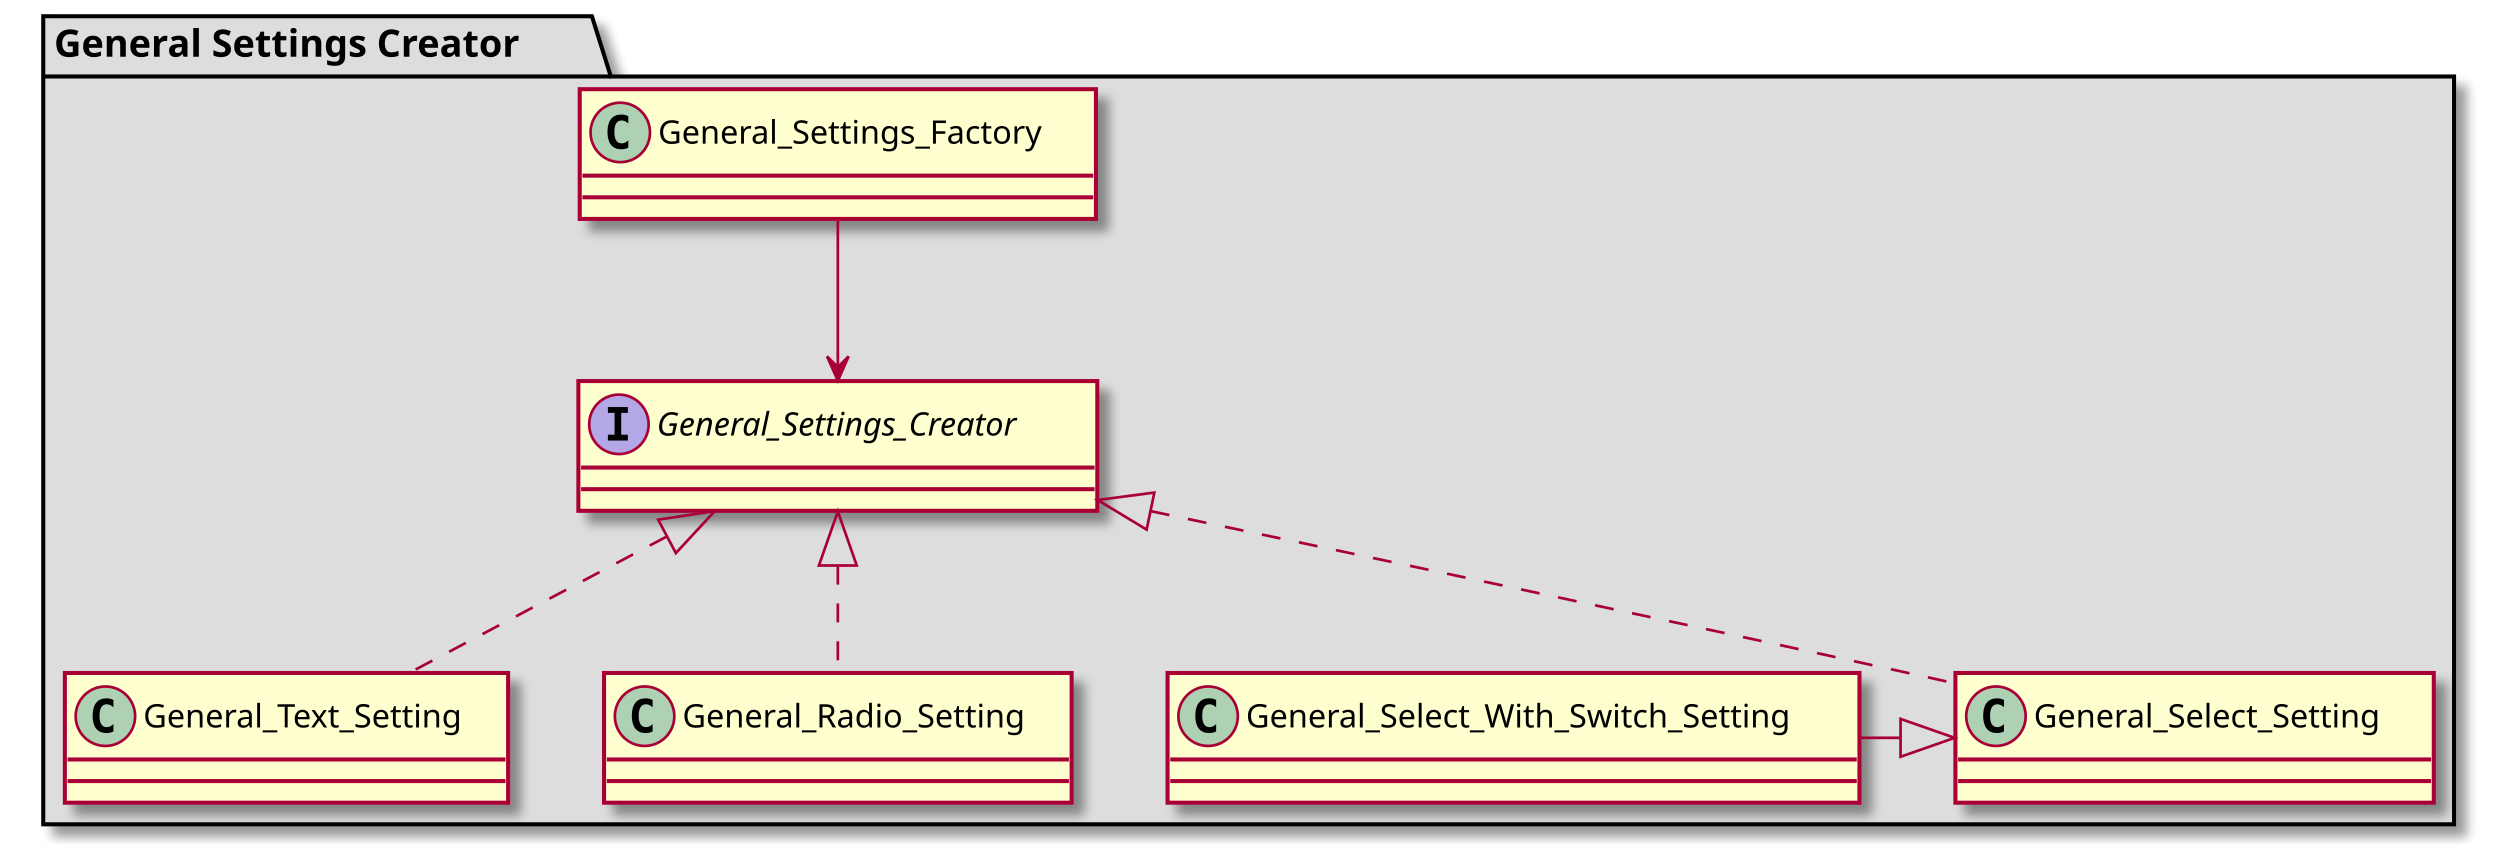
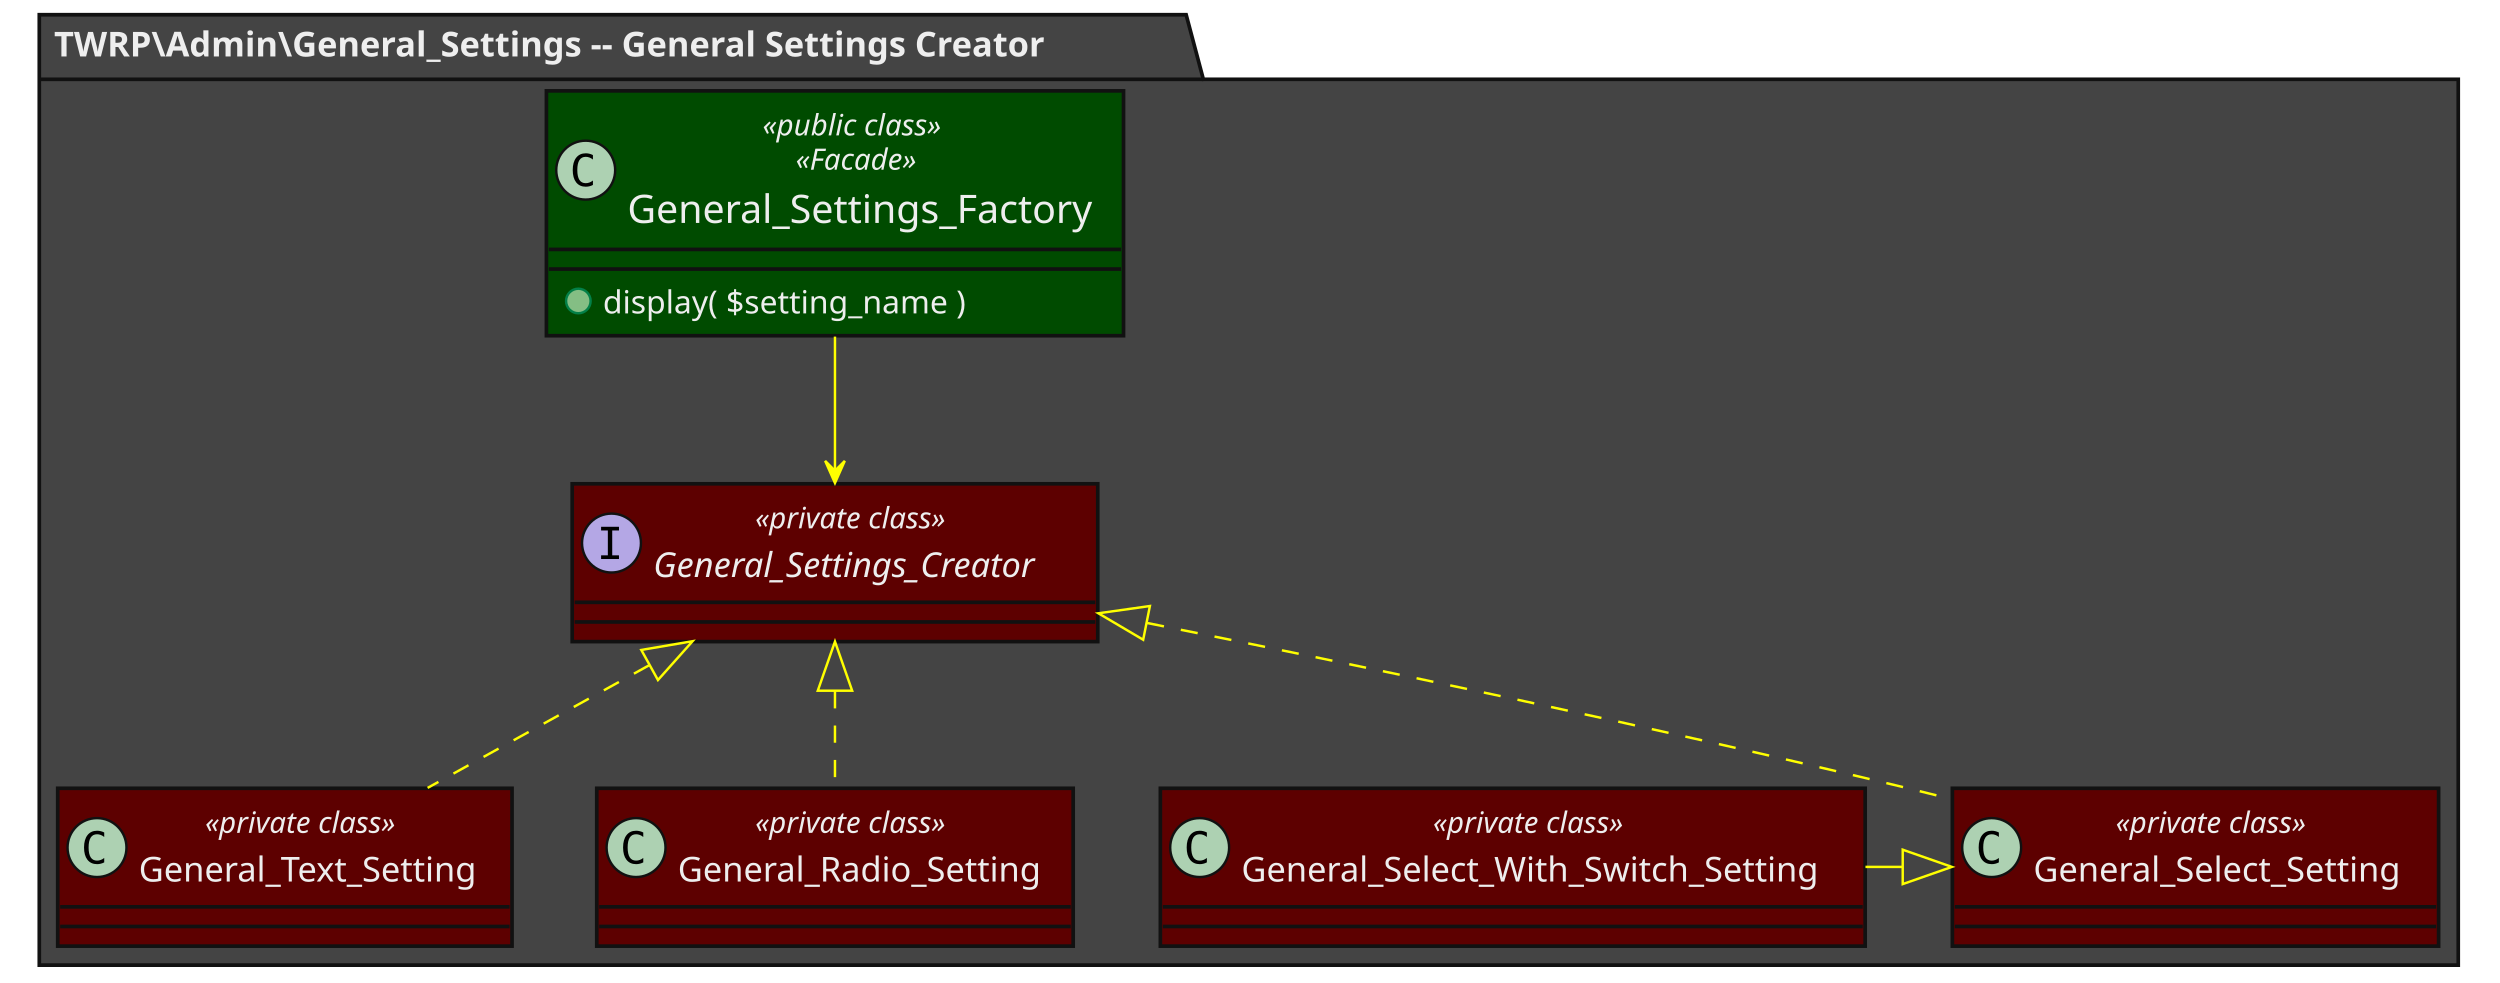
- <svg xmlns="http://www.w3.org/2000/svg" contentScriptType="application/ecmascript" contentStyleType="text/css" height="312px" preserveAspectRatio="none" style="width:925px;height:312px;background:#222222;" version="1.1" viewBox="0 0 925 312" width="925px" zoomAndPan="magnify">
-   <defs>
-     <filter height="300%" id="fe7cv15o87wfp" width="300%" x="-1" y="-1">
-       <feGaussianBlur result="blurOut" stdDeviation="2.0" />
-       <feColorMatrix in="blurOut" result="blurOut2" type="matrix" values="0 0 0 0 0 0 0 0 0 0 0 0 0 0 0 0 0 0 .4 0" />
-       <feOffset dx="4.0" dy="4.0" in="blurOut2" result="blurOut3" />
-       <feBlend in="SourceGraphic" in2="blurOut3" mode="normal" />
-     </filter>
-   </defs>
+ <svg xmlns="http://www.w3.org/2000/svg" contentScriptType="application/ecmascript" contentStyleType="text/css" height="400px" preserveAspectRatio="none" style="width:1018px;height:400px;background:#222222;" version="1.1" viewBox="0 0 1018 400" width="1018px" zoomAndPan="magnify">
+   <defs />
  <g>
-     <polygon fill="#DDDDDD" filter="url(#fe7cv15o87wfp)" points="16,6,219,6,226,28.297,908,28.297,908,305,16,305,16,6" style="stroke: #000000; stroke-width: 1.5;" />
-     <line style="stroke: #000000; stroke-width: 1.5;" x1="16" x2="226" y1="28.297" y2="28.297" />
-     <text fill="#000000" font-family="sans-serif" font-size="14" font-weight="bold" lengthAdjust="spacingAndGlyphs" textLength="197" x="20" y="20.995">General Settings Creator</text>
-     <rect codeLine="7" fill="#FEFECE" filter="url(#fe7cv15o87wfp)" height="48" id="General_Settings_Factory" style="stroke: #A80036; stroke-width: 1.5;" width="191" x="214.5" y="33" />
-     <ellipse cx="229.5" cy="49" fill="#ADD1B2" rx="11" ry="11" style="stroke: #A80036; stroke-width: 1.0;" />
-     <path d="M232.469,54.641 Q231.891,54.938 231.25,55.078 Q230.609,55.234 229.906,55.234 Q227.406,55.234 226.078,53.594 Q224.766,51.938 224.766,48.812 Q224.766,45.688 226.078,44.031 Q227.406,42.375 229.906,42.375 Q230.609,42.375 231.25,42.531 Q231.906,42.688 232.469,42.984 L232.469,45.703 Q231.844,45.125 231.25,44.859 Q230.656,44.578 230.031,44.578 Q228.688,44.578 228,45.656 Q227.312,46.719 227.312,48.812 Q227.312,50.906 228,51.984 Q228.688,53.047 230.031,53.047 Q230.656,53.047 231.25,52.781 Q231.844,52.5 232.469,51.922 L232.469,54.641 Z " />
-     <text fill="#000000" font-family="sans-serif" font-size="12" lengthAdjust="spacingAndGlyphs" textLength="159" x="243.5" y="53.154">General_Settings_Factory</text>
-     <line style="stroke: #A80036; stroke-width: 1.5;" x1="215.5" x2="404.5" y1="65" y2="65" />
-     <line style="stroke: #A80036; stroke-width: 1.5;" x1="215.5" x2="404.5" y1="73" y2="73" />
-     <rect codeLine="9" fill="#FEFECE" filter="url(#fe7cv15o87wfp)" height="48" id="General_Settings_Creator" style="stroke: #A80036; stroke-width: 1.5;" width="192" x="214" y="141" />
-     <ellipse cx="229" cy="157" fill="#B4A7E5" rx="11" ry="11" style="stroke: #A80036; stroke-width: 1.0;" />
-     <path d="M224.922,152.766 L224.922,150.609 L232.312,150.609 L232.312,152.766 L229.844,152.766 L229.844,160.844 L232.312,160.844 L232.312,163 L224.922,163 L224.922,160.844 L227.391,160.844 L227.391,152.766 L224.922,152.766 Z " />
-     <text fill="#000000" font-family="sans-serif" font-size="12" font-style="italic" lengthAdjust="spacingAndGlyphs" textLength="160" x="243" y="161.154">General_Settings_Creator</text>
-     <line style="stroke: #A80036; stroke-width: 1.5;" x1="215" x2="405" y1="173" y2="173" />
-     <line style="stroke: #A80036; stroke-width: 1.5;" x1="215" x2="405" y1="181" y2="181" />
-     <rect codeLine="10" fill="#FEFECE" filter="url(#fe7cv15o87wfp)" height="48" id="General_Select_Setting" style="stroke: #A80036; stroke-width: 1.5;" width="177" x="723.5" y="249" />
-     <ellipse cx="738.5" cy="265" fill="#ADD1B2" rx="11" ry="11" style="stroke: #A80036; stroke-width: 1.0;" />
-     <path d="M741.469,270.641 Q740.891,270.938 740.25,271.078 Q739.609,271.234 738.906,271.234 Q736.406,271.234 735.078,269.594 Q733.766,267.938 733.766,264.812 Q733.766,261.688 735.078,260.031 Q736.406,258.375 738.906,258.375 Q739.609,258.375 740.25,258.531 Q740.906,258.688 741.469,258.984 L741.469,261.703 Q740.844,261.125 740.25,260.859 Q739.656,260.578 739.031,260.578 Q737.688,260.578 737,261.656 Q736.312,262.719 736.312,264.812 Q736.312,266.906 737,267.984 Q737.688,269.047 739.031,269.047 Q739.656,269.047 740.25,268.781 Q740.844,268.5 741.469,267.922 L741.469,270.641 Z " />
-     <text fill="#000000" font-family="sans-serif" font-size="12" lengthAdjust="spacingAndGlyphs" textLength="145" x="752.5" y="269.154">General_Select_Setting</text>
-     <line style="stroke: #A80036; stroke-width: 1.5;" x1="724.5" x2="899.5" y1="281" y2="281" />
-     <line style="stroke: #A80036; stroke-width: 1.5;" x1="724.5" x2="899.5" y1="289" y2="289" />
-     <rect codeLine="11" fill="#FEFECE" filter="url(#fe7cv15o87wfp)" height="48" id="General_Select_With_Switch_Setting" style="stroke: #A80036; stroke-width: 1.5;" width="256" x="432" y="249" />
-     <ellipse cx="447" cy="265" fill="#ADD1B2" rx="11" ry="11" style="stroke: #A80036; stroke-width: 1.0;" />
-     <path d="M449.969,270.641 Q449.391,270.938 448.75,271.078 Q448.109,271.234 447.406,271.234 Q444.906,271.234 443.578,269.594 Q442.266,267.938 442.266,264.812 Q442.266,261.688 443.578,260.031 Q444.906,258.375 447.406,258.375 Q448.109,258.375 448.75,258.531 Q449.406,258.688 449.969,258.984 L449.969,261.703 Q449.344,261.125 448.75,260.859 Q448.156,260.578 447.531,260.578 Q446.188,260.578 445.5,261.656 Q444.812,262.719 444.812,264.812 Q444.812,266.906 445.5,267.984 Q446.188,269.047 447.531,269.047 Q448.156,269.047 448.75,268.781 Q449.344,268.5 449.969,267.922 L449.969,270.641 Z " />
-     <text fill="#000000" font-family="sans-serif" font-size="12" lengthAdjust="spacingAndGlyphs" textLength="224" x="461" y="269.154">General_Select_With_Switch_Setting</text>
-     <line style="stroke: #A80036; stroke-width: 1.5;" x1="433" x2="687" y1="281" y2="281" />
-     <line style="stroke: #A80036; stroke-width: 1.5;" x1="433" x2="687" y1="289" y2="289" />
-     <rect codeLine="12" fill="#FEFECE" filter="url(#fe7cv15o87wfp)" height="48" id="General_Text_Setting" style="stroke: #A80036; stroke-width: 1.5;" width="164" x="24" y="249" />
-     <ellipse cx="39" cy="265" fill="#ADD1B2" rx="11" ry="11" style="stroke: #A80036; stroke-width: 1.0;" />
-     <path d="M41.969,270.641 Q41.391,270.938 40.75,271.078 Q40.109,271.234 39.406,271.234 Q36.906,271.234 35.578,269.594 Q34.266,267.938 34.266,264.812 Q34.266,261.688 35.578,260.031 Q36.906,258.375 39.406,258.375 Q40.109,258.375 40.75,258.531 Q41.406,258.688 41.969,258.984 L41.969,261.703 Q41.344,261.125 40.75,260.859 Q40.156,260.578 39.531,260.578 Q38.188,260.578 37.5,261.656 Q36.812,262.719 36.812,264.812 Q36.812,266.906 37.5,267.984 Q38.188,269.047 39.531,269.047 Q40.156,269.047 40.75,268.781 Q41.344,268.5 41.969,267.922 L41.969,270.641 Z " />
-     <text fill="#000000" font-family="sans-serif" font-size="12" lengthAdjust="spacingAndGlyphs" textLength="132" x="53" y="269.154">General_Text_Setting</text>
-     <line style="stroke: #A80036; stroke-width: 1.5;" x1="25" x2="187" y1="281" y2="281" />
-     <line style="stroke: #A80036; stroke-width: 1.5;" x1="25" x2="187" y1="289" y2="289" />
-     <rect codeLine="13" fill="#FEFECE" filter="url(#fe7cv15o87wfp)" height="48" id="General_Radio_Setting" style="stroke: #A80036; stroke-width: 1.5;" width="173" x="223.5" y="249" />
-     <ellipse cx="238.5" cy="265" fill="#ADD1B2" rx="11" ry="11" style="stroke: #A80036; stroke-width: 1.0;" />
-     <path d="M241.469,270.641 Q240.891,270.938 240.25,271.078 Q239.609,271.234 238.906,271.234 Q236.406,271.234 235.078,269.594 Q233.766,267.938 233.766,264.812 Q233.766,261.688 235.078,260.031 Q236.406,258.375 238.906,258.375 Q239.609,258.375 240.25,258.531 Q240.906,258.688 241.469,258.984 L241.469,261.703 Q240.844,261.125 240.25,260.859 Q239.656,260.578 239.031,260.578 Q237.688,260.578 237,261.656 Q236.312,262.719 236.312,264.812 Q236.312,266.906 237,267.984 Q237.688,269.047 239.031,269.047 Q239.656,269.047 240.25,268.781 Q240.844,268.5 241.469,267.922 L241.469,270.641 Z " />
-     <text fill="#000000" font-family="sans-serif" font-size="12" lengthAdjust="spacingAndGlyphs" textLength="141" x="252.5" y="269.154">General_Radio_Setting</text>
-     <line style="stroke: #A80036; stroke-width: 1.5;" x1="224.5" x2="395.5" y1="281" y2="281" />
-     <line style="stroke: #A80036; stroke-width: 1.5;" x1="224.5" x2="395.5" y1="289" y2="289" />
-     <path codeLine="15" d="M310,81.237 C310,97.356 310,118.621 310,135.691 " fill="none" id="General_Settings_Factory-to-General_Settings_Creator" style="stroke: #A80036; stroke-width: 1.0;" />
-     <polygon fill="#A80036" points="310,140.844,314,131.844,310,135.844,306,131.844,310,140.844" style="stroke: #A80036; stroke-width: 1.0;" />
-     <path codeLine="16" d="M425.816,189.133 C504.819,205.701 611.804,228.347 706,249 C711.621,250.232 717.408,251.512 723.24,252.81 " fill="none" id="General_Settings_Creator-backto-General_Select_Setting" style="stroke: #A80036; stroke-width: 1.0; stroke-dasharray: 7.0,7.0;" />
-     <polygon fill="none" points="424.242,195.955,406.103,185.003,427.113,182.253,424.242,195.955" style="stroke: #A80036; stroke-width: 1.0;" />
-     <path codeLine="17" d="M246.587,198.572 C215.753,214.895 179.402,234.14 151.388,248.971 " fill="none" id="General_Settings_Creator-backto-General_Text_Setting" style="stroke: #A80036; stroke-width: 1.0; stroke-dasharray: 7.0,7.0;" />
-     <polygon fill="none" points="243.521,192.274,264.472,189.103,250.072,204.647,243.521,192.274" style="stroke: #A80036; stroke-width: 1.0;" />
-     <path codeLine="18" d="M310,209.291 C310,222.817 310,237.184 310,248.844 " fill="none" id="General_Settings_Creator-backto-General_Radio_Setting" style="stroke: #A80036; stroke-width: 1.0; stroke-dasharray: 7.0,7.0;" />
-     <polygon fill="none" points="303,209.237,310,189.237,317,209.237,303,209.237" style="stroke: #A80036; stroke-width: 1.0;" />
-     <path codeLine="19" d="M688.461,273 C693.347,273 698.233,273 703.119,273 " fill="none" id="General_Select_With_Switch_Setting-to-General_Select_Setting" style="stroke: #A80036; stroke-width: 1.0;" />
-     <polygon fill="none" points="703.206,266,723.206,273,703.206,280,703.206,266" style="stroke: #A80036; stroke-width: 1.0;" />
+     <polygon fill="#444444" points="16,6,483,6,490,32.297,1001,32.297,1001,393,16,393,16,6" style="stroke: #111111; stroke-width: 1.5;" />
+     <line style="stroke: #111111; stroke-width: 1.5;" x1="16" x2="490" y1="32.297" y2="32.297" />
+     <text fill="#EEEEEE" font-family="sans-serif" font-size="14" font-weight="bold" lengthAdjust="spacingAndGlyphs" textLength="457" x="22" y="22.995">TWRP\Admin\General_Settings -- General Settings Creator</text>
+     <rect codeLine="41" fill="#004B00" height="99.695" id="General_Settings_Factory" style="stroke: #111111; stroke-width: 1.5;" width="235" x="222.5" y="37" />
+     <ellipse cx="238.5" cy="69.281" fill="#ADD1B2" rx="12" ry="12" style="stroke: #111111; stroke-width: 1.0;" />
+     <path d="M241.438,75.312 Q240.75,75.672 240.031,75.844 Q239.328,76.031 238.531,76.031 Q236.016,76.031 234.609,74.25 Q233.219,72.469 233.219,69.234 Q233.219,66.016 234.625,64.219 Q236.031,62.422 238.531,62.422 Q239.328,62.422 240.031,62.609 Q240.75,62.781 241.438,63.141 L241.438,64.969 Q240.781,64.422 240.031,64.141 Q239.281,63.859 238.531,63.859 Q236.797,63.859 235.938,65.203 Q235.078,66.531 235.078,69.234 Q235.078,71.922 235.938,73.266 Q236.797,74.594 238.531,74.594 Q239.297,74.594 240.047,74.312 Q240.797,74.031 241.438,73.5 L241.438,75.312 Z " />
+     <text fill="#EEEEEE" font-family="sans-serif" font-size="12" font-style="italic" lengthAdjust="spacingAndGlyphs" textLength="87" x="310.5" y="55.139">«public class»</text>
+     <text fill="#EEEEEE" font-family="sans-serif" font-size="12" font-style="italic" lengthAdjust="spacingAndGlyphs" textLength="60" x="324" y="69.107">«Facade»</text>
+     <text fill="#EEEEEE" font-family="sans-serif" font-size="16" lengthAdjust="spacingAndGlyphs" textLength="197" x="255.5" y="90.789">General_Settings_Factory</text>
+     <line style="stroke: #111111; stroke-width: 1.5;" x1="223.5" x2="456.5" y1="101.562" y2="101.562" />
+     <line style="stroke: #111111; stroke-width: 1.5;" x1="223.5" x2="456.5" y1="109.562" y2="109.562" />
+     <ellipse cx="235.5" cy="122.562" fill="#84BE84" rx="5" ry="5" style="stroke: #038048; stroke-width: 1.0;" />
+     <text fill="#EEEEEE" font-family="sans-serif" font-size="13" lengthAdjust="spacingAndGlyphs" textLength="158" x="245.5" y="127.629">display( $setting_name )</text>
+     <rect codeLine="45" fill="#5D0000" height="64.266" id="General_Settings_Creator" style="stroke: #111111; stroke-width: 1.5;" width="214" x="233" y="197" />
+     <ellipse cx="249" cy="221.133" fill="#B4A7E5" rx="12" ry="12" style="stroke: #111111; stroke-width: 1.0;" />
+     <path d="M244.766,214.508 L252.047,214.508 L252.047,216.008 L249.297,216.008 L249.297,226.133 L252.047,226.133 L252.047,227.633 L244.766,227.633 L244.766,226.133 L247.516,226.133 L247.516,216.008 L244.766,216.008 L244.766,214.508 Z " />
+     <text fill="#EEEEEE" font-family="sans-serif" font-size="12" font-style="italic" lengthAdjust="spacingAndGlyphs" textLength="93" x="307.5" y="215.139">«private class»</text>
+     <text fill="#EEEEEE" font-family="sans-serif" font-size="14" font-style="italic" lengthAdjust="spacingAndGlyphs" textLength="176" x="266" y="234.964">General_Settings_Creator</text>
+     <line style="stroke: #111111; stroke-width: 1.5;" x1="234" x2="446" y1="245.266" y2="245.266" />
+     <line style="stroke: #111111; stroke-width: 1.5;" x1="234" x2="446" y1="253.266" y2="253.266" />
+     <rect codeLine="46" fill="#5D0000" height="64.266" id="General_Select_Setting" style="stroke: #111111; stroke-width: 1.5;" width="198" x="795" y="321" />
+     <ellipse cx="811" cy="345.133" fill="#ADD1B2" rx="12" ry="12" style="stroke: #111111; stroke-width: 1.0;" />
+     <path d="M813.938,351.164 Q813.25,351.523 812.531,351.695 Q811.828,351.883 811.031,351.883 Q808.516,351.883 807.109,350.102 Q805.719,348.32 805.719,345.086 Q805.719,341.867 807.125,340.07 Q808.531,338.273 811.031,338.273 Q811.828,338.273 812.531,338.461 Q813.25,338.633 813.938,338.992 L813.938,340.82 Q813.281,340.273 812.531,339.992 Q811.781,339.711 811.031,339.711 Q809.297,339.711 808.438,341.055 Q807.578,342.383 807.578,345.086 Q807.578,347.773 808.438,349.117 Q809.297,350.445 811.031,350.445 Q811.797,350.445 812.547,350.164 Q813.297,349.883 813.938,349.352 L813.938,351.164 Z " />
+     <text fill="#EEEEEE" font-family="sans-serif" font-size="12" font-style="italic" lengthAdjust="spacingAndGlyphs" textLength="93" x="861.5" y="339.139">«private class»</text>
+     <text fill="#EEEEEE" font-family="sans-serif" font-size="14" lengthAdjust="spacingAndGlyphs" textLength="160" x="828" y="358.964">General_Select_Setting</text>
+     <line style="stroke: #111111; stroke-width: 1.5;" x1="796" x2="992" y1="369.266" y2="369.266" />
+     <line style="stroke: #111111; stroke-width: 1.5;" x1="796" x2="992" y1="377.266" y2="377.266" />
+     <rect codeLine="47" fill="#5D0000" height="64.266" id="General_Select_With_Switch_Setting" style="stroke: #111111; stroke-width: 1.5;" width="287" x="472.5" y="321" />
+     <ellipse cx="488.5" cy="345.133" fill="#ADD1B2" rx="12" ry="12" style="stroke: #111111; stroke-width: 1.0;" />
+     <path d="M491.438,351.164 Q490.75,351.523 490.031,351.695 Q489.328,351.883 488.531,351.883 Q486.016,351.883 484.609,350.102 Q483.219,348.32 483.219,345.086 Q483.219,341.867 484.625,340.07 Q486.031,338.273 488.531,338.273 Q489.328,338.273 490.031,338.461 Q490.75,338.633 491.438,338.992 L491.438,340.82 Q490.781,340.273 490.031,339.992 Q489.281,339.711 488.531,339.711 Q486.797,339.711 485.938,341.055 Q485.078,342.383 485.078,345.086 Q485.078,347.773 485.938,349.117 Q486.797,350.445 488.531,350.445 Q489.297,350.445 490.047,350.164 Q490.797,349.883 491.438,349.352 L491.438,351.164 Z " />
+     <text fill="#EEEEEE" font-family="sans-serif" font-size="12" font-style="italic" lengthAdjust="spacingAndGlyphs" textLength="93" x="583.5" y="339.139">«private class»</text>
+     <text fill="#EEEEEE" font-family="sans-serif" font-size="14" lengthAdjust="spacingAndGlyphs" textLength="249" x="505.5" y="358.964">General_Select_With_Switch_Setting</text>
+     <line style="stroke: #111111; stroke-width: 1.5;" x1="473.5" x2="758.5" y1="369.266" y2="369.266" />
+     <line style="stroke: #111111; stroke-width: 1.5;" x1="473.5" x2="758.5" y1="377.266" y2="377.266" />
+     <rect codeLine="48" fill="#5D0000" height="64.266" id="General_Text_Setting" style="stroke: #111111; stroke-width: 1.5;" width="185" x="23.5" y="321" />
+     <ellipse cx="39.5" cy="345.133" fill="#ADD1B2" rx="12" ry="12" style="stroke: #111111; stroke-width: 1.0;" />
+     <path d="M42.438,351.164 Q41.75,351.523 41.031,351.695 Q40.328,351.883 39.531,351.883 Q37.016,351.883 35.609,350.102 Q34.219,348.32 34.219,345.086 Q34.219,341.867 35.625,340.07 Q37.031,338.273 39.531,338.273 Q40.328,338.273 41.031,338.461 Q41.75,338.633 42.438,338.992 L42.438,340.82 Q41.781,340.273 41.031,339.992 Q40.281,339.711 39.531,339.711 Q37.797,339.711 36.938,341.055 Q36.078,342.383 36.078,345.086 Q36.078,347.773 36.938,349.117 Q37.797,350.445 39.531,350.445 Q40.297,350.445 41.047,350.164 Q41.797,349.883 42.438,349.352 L42.438,351.164 Z " />
+     <text fill="#EEEEEE" font-family="sans-serif" font-size="12" font-style="italic" lengthAdjust="spacingAndGlyphs" textLength="93" x="83.5" y="339.139">«private class»</text>
+     <text fill="#EEEEEE" font-family="sans-serif" font-size="14" lengthAdjust="spacingAndGlyphs" textLength="147" x="56.5" y="358.964">General_Text_Setting</text>
+     <line style="stroke: #111111; stroke-width: 1.5;" x1="24.5" x2="207.5" y1="369.266" y2="369.266" />
+     <line style="stroke: #111111; stroke-width: 1.5;" x1="24.5" x2="207.5" y1="377.266" y2="377.266" />
+     <rect codeLine="49" fill="#5D0000" height="64.266" id="General_Radio_Setting" style="stroke: #111111; stroke-width: 1.5;" width="194" x="243" y="321" />
+     <ellipse cx="259" cy="345.133" fill="#ADD1B2" rx="12" ry="12" style="stroke: #111111; stroke-width: 1.0;" />
+     <path d="M261.938,351.164 Q261.25,351.523 260.531,351.695 Q259.828,351.883 259.031,351.883 Q256.516,351.883 255.109,350.102 Q253.719,348.32 253.719,345.086 Q253.719,341.867 255.125,340.07 Q256.531,338.273 259.031,338.273 Q259.828,338.273 260.531,338.461 Q261.25,338.633 261.938,338.992 L261.938,340.82 Q261.281,340.273 260.531,339.992 Q259.781,339.711 259.031,339.711 Q257.297,339.711 256.438,341.055 Q255.578,342.383 255.578,345.086 Q255.578,347.773 256.438,349.117 Q257.297,350.445 259.031,350.445 Q259.797,350.445 260.547,350.164 Q261.297,349.883 261.938,349.352 L261.938,351.164 Z " />
+     <text fill="#EEEEEE" font-family="sans-serif" font-size="12" font-style="italic" lengthAdjust="spacingAndGlyphs" textLength="93" x="307.5" y="339.139">«private class»</text>
+     <text fill="#EEEEEE" font-family="sans-serif" font-size="14" lengthAdjust="spacingAndGlyphs" textLength="156" x="276" y="358.964">General_Radio_Setting</text>
+     <line style="stroke: #111111; stroke-width: 1.5;" x1="244" x2="436" y1="369.266" y2="369.266" />
+     <line style="stroke: #111111; stroke-width: 1.5;" x1="244" x2="436" y1="377.266" y2="377.266" />
+     <path codeLine="51" d="M340,137.064 C340,155.01 340,174.916 340,191.603 " fill="none" id="General_Settings_Factory-to-General_Settings_Creator" style="stroke: #FFFF00; stroke-width: 1.0;" />
+     <polygon fill="#FFFF00" points="340,196.673,344,187.673,340,191.673,336,187.673,340,196.673" style="stroke: #FFFF00; stroke-width: 1.0;" />
+     <path codeLine="52" d="M467.101,253.681 C554.54,271.168 673.178,295.897 777,321 C782.834,322.411 788.818,323.904 794.848,325.443 " fill="none" id="General_Settings_Creator-backto-General_Select_Setting" style="stroke: #FFFF00; stroke-width: 1.0; stroke-dasharray: 7.0,7.0;" />
+     <polygon fill="none" points="465.505,260.501,447.257,249.73,468.239,246.77,465.505,260.501" style="stroke: #FFFF00; stroke-width: 1.0;" />
+     <path codeLine="53" d="M264.259,270.928 C234.815,287.227 201.624,305.601 174.123,320.825 " fill="none" id="General_Settings_Creator-backto-General_Text_Setting" style="stroke: #FFFF00; stroke-width: 1.0; stroke-dasharray: 7.0,7.0;" />
+     <polygon fill="none" points="261.135,264.656,282.023,261.094,267.916,276.905,261.135,264.656" style="stroke: #FFFF00; stroke-width: 1.0;" />
+     <path codeLine="54" d="M340,281.447 C340,294.852 340,308.868 340,320.906 " fill="none" id="General_Settings_Creator-backto-General_Radio_Setting" style="stroke: #FFFF00; stroke-width: 1.0; stroke-dasharray: 7.0,7.0;" />
+     <polygon fill="none" points="333,281.256,340,261.256,347,281.256,333,281.256" style="stroke: #FFFF00; stroke-width: 1.0;" />
+     <path codeLine="55" d="M759.615,353 C764.653,353 769.69,353 774.728,353 " fill="none" id="General_Select_With_Switch_Setting-to-General_Select_Setting" style="stroke: #FFFF00; stroke-width: 1.0;" />
+     <polygon fill="none" points="774.786,346,794.786,353,774.786,360,774.786,346" style="stroke: #FFFF00; stroke-width: 1.0;" />
  </g>
</svg>
